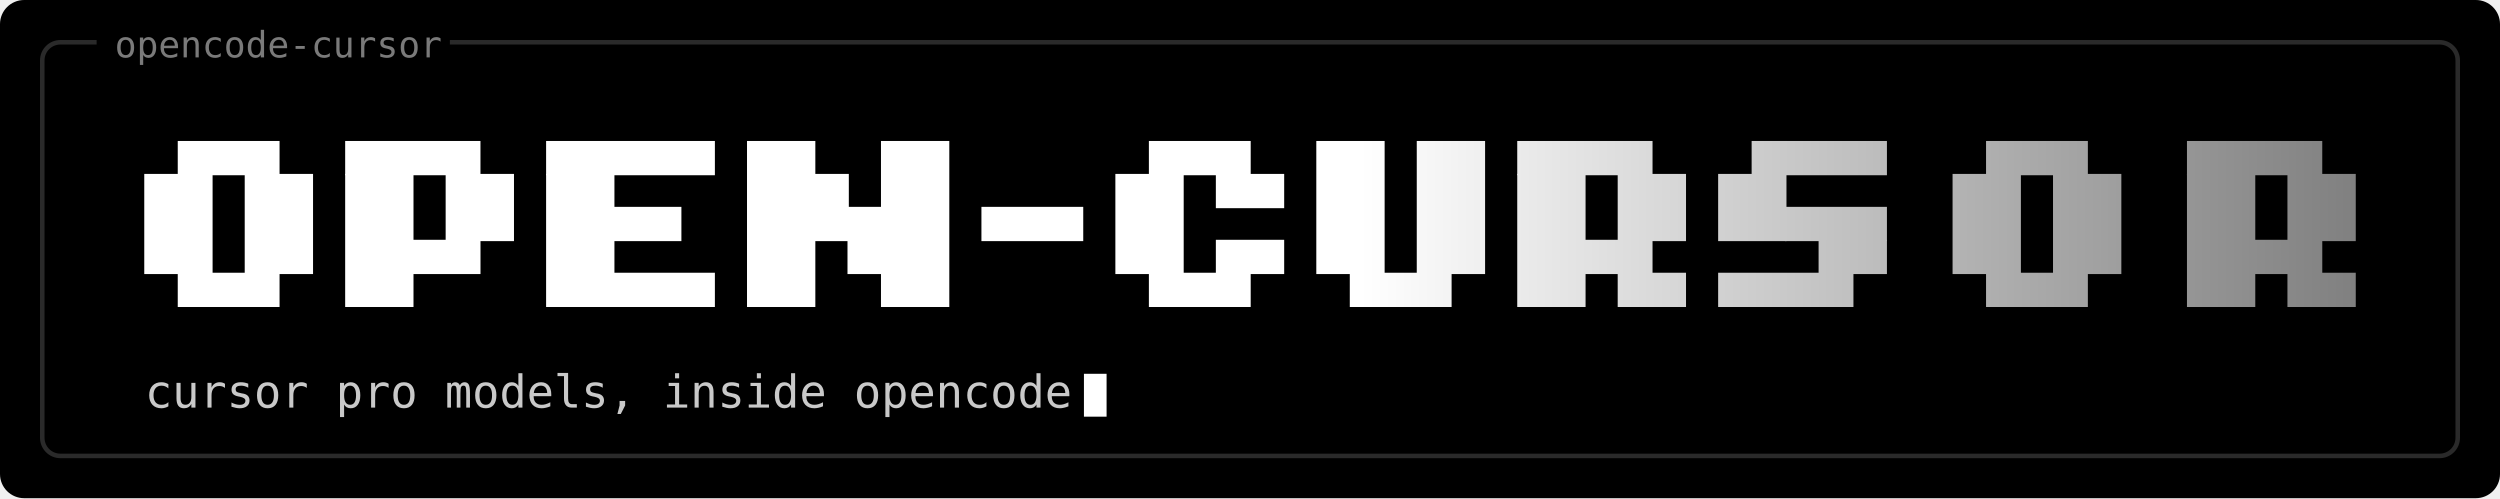
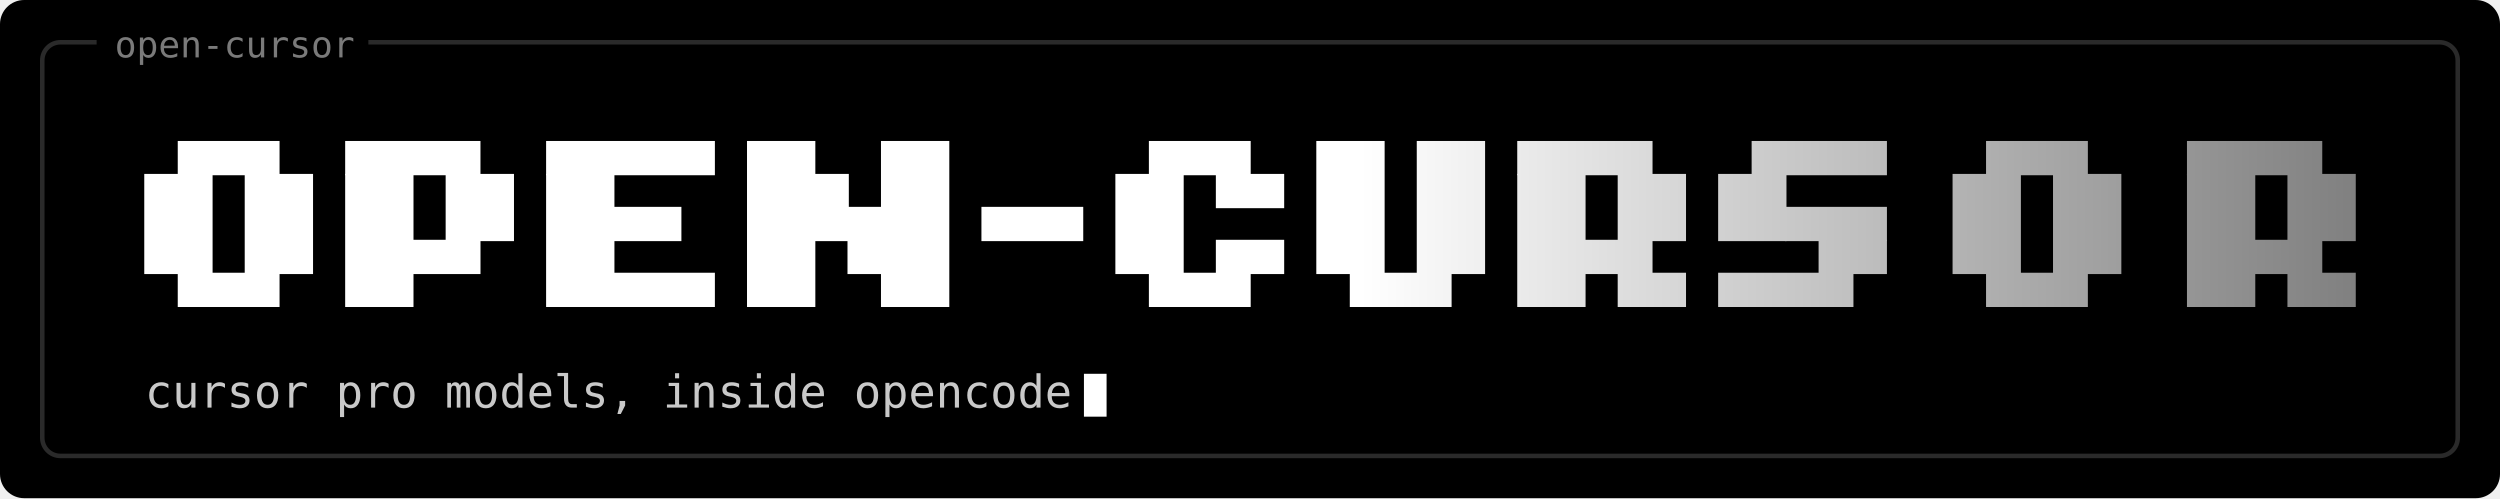
- <svg xmlns="http://www.w3.org/2000/svg" viewBox="0 0 828 165" width="828" height="165" role="img" aria-label="opencode-cursor — cursor pro models, inside opencode">
+ <svg xmlns="http://www.w3.org/2000/svg" viewBox="0 0 828 165" width="828" height="165" role="img" aria-label="open-cursor — cursor pro models, inside opencode">
  <style>
    text { font-family: ui-monospace, "Cascadia Mono", Menlo, Consolas, monospace; white-space: pre; }
    .sweep { transform-origin: 48px 0; transform: scaleX(0); animation: sweep 800ms cubic-bezier(0.16,1,0.3,1) 300ms forwards; }
    .scan { animation: scan 3.8s cubic-bezier(0.45,0,0.55,1) 1.3s infinite; }
    .cursor { animation: blink 1.1s steps(1) infinite; }
    @keyframes sweep { to { transform: scaleX(1); } }
    @keyframes scan { 0% { transform: translateX(0); opacity: 0; } 8% { opacity: 1; }
      62% { transform: translateX(732px); opacity: 1; }
      72%, 100% { transform: translateX(732px); opacity: 0; } }
    @keyframes blink { 50% { opacity: 0; } }
    @media (prefers-reduced-motion: reduce) {
      .sweep { animation: none; transform: scaleX(1); }
      .scan { animation: none; opacity: 0; }
      .cursor { animation: none; }
    }
  </style>
  <defs>
    <linearGradient id="m" gradientUnits="userSpaceOnUse" x1="48.0" y1="0" x2="780.0" y2="0">
      <stop offset="0" stop-color="#ffffff" />
      <stop offset="0.55" stop-color="#ffffff" />
      <stop offset="1" stop-color="#808080" />
    </linearGradient>
    <linearGradient id="scan_g" x1="0" y1="0" x2="1" y2="0">
      <stop offset="0" stop-color="#fff" stop-opacity="0" />
      <stop offset="0.55" stop-color="#fff" stop-opacity="1" />
      <stop offset="1" stop-color="#fff" stop-opacity="0" />
    </linearGradient>
    <clipPath id="rc">
      <rect x="48" y="109" width="732" height="6" />
    </clipPath>
  </defs>
  <rect fill="#000000" x="0" y="0" width="828" height="165" rx="8" />
  <rect fill="none" stroke="#2a2a2a" stroke-width="1.5" x="14" y="14" width="800" height="137" rx="6" />
-   <rect fill="#000000" x="32" y="8" width="117" height="12" />
-   <text fill="#7a7a7a" x="38" y="19" font-size="12" textLength="108" lengthAdjust="spacing" xml:space="preserve">opencode-cursor</text>
+   <rect fill="#000000" x="32" y="8" width="90" height="12" />
+   <text fill="#7a7a7a" x="38" y="19" font-size="12" textLength="79" lengthAdjust="spacing" xml:space="preserve">open-cursor</text>
  <g fill="url(#m)">
    <rect x="58.87" y="46.69" width="33.72" height="11.35" />
    <rect x="114.32" y="46.69" width="44.81" height="11.35" />
    <rect x="180.87" y="46.69" width="55.90" height="11.35" />
    <rect x="247.41" y="46.69" width="22.63" height="54.99" />
    <rect x="291.78" y="46.69" width="22.63" height="54.99" />
    <rect x="380.51" y="46.69" width="33.72" height="11.35" />
    <rect x="435.96" y="46.69" width="22.63" height="44.08" />
    <rect x="469.23" y="46.69" width="22.63" height="44.08" />
    <rect x="502.51" y="46.69" width="44.81" height="11.35" />
    <rect x="580.14" y="46.69" width="44.81" height="11.35" />
    <rect x="657.78" y="46.69" width="33.72" height="11.35" />
    <rect x="724.32" y="46.69" width="44.81" height="11.35" />
    <rect x="47.78" y="57.60" width="22.63" height="33.17" />
    <rect x="81.05" y="57.60" width="22.63" height="33.17" />
    <rect x="114.32" y="57.60" width="22.63" height="44.08" />
    <rect x="147.60" y="57.60" width="22.63" height="22.26" />
    <rect x="180.87" y="57.60" width="22.63" height="44.08" />
    <rect x="269.60" y="57.60" width="11.53" height="22.26" />
    <rect x="369.41" y="57.60" width="22.63" height="33.17" />
    <rect x="402.69" y="57.60" width="22.63" height="11.35" />
    <rect x="502.51" y="57.60" width="22.63" height="44.08" />
    <rect x="535.78" y="57.60" width="22.63" height="22.26" />
    <rect x="569.05" y="57.60" width="22.63" height="22.26" />
    <rect x="646.69" y="57.60" width="22.63" height="33.17" />
    <rect x="679.96" y="57.60" width="22.63" height="33.17" />
    <rect x="724.32" y="57.60" width="22.63" height="44.08" />
    <rect x="757.60" y="57.60" width="22.63" height="22.26" />
    <rect x="203.05" y="68.51" width="22.63" height="11.35" />
    <rect x="280.69" y="68.51" width="11.53" height="22.26" />
    <rect x="325.05" y="68.51" width="33.72" height="11.35" />
    <rect x="591.23" y="68.51" width="33.72" height="11.35" />
    <rect x="136.51" y="79.42" width="22.63" height="11.35" />
    <rect x="402.69" y="79.42" width="22.63" height="11.35" />
    <rect x="524.69" y="79.42" width="22.63" height="11.35" />
    <rect x="602.32" y="79.42" width="22.63" height="11.35" />
    <rect x="746.51" y="79.42" width="22.63" height="11.35" />
    <rect x="58.87" y="90.33" width="33.72" height="11.35" />
    <rect x="203.05" y="90.33" width="33.72" height="11.35" />
    <rect x="380.51" y="90.33" width="33.72" height="11.35" />
    <rect x="447.05" y="90.33" width="33.72" height="11.35" />
    <rect x="535.78" y="90.33" width="22.63" height="11.35" />
    <rect x="569.05" y="90.33" width="44.81" height="11.35" />
    <rect x="657.78" y="90.33" width="33.72" height="11.35" />
    <rect x="757.60" y="90.33" width="22.63" height="11.35" />
  </g>
  <rect class="sweep" x="48" y="111" width="732" height="2" fill="#808080" opacity="0.45" />
  <g clip-path="url(#rc)">
    <rect class="scan" x="-102" y="111" width="150" height="2" fill="url(#scan_g)" />
  </g>
  <text fill="#c9c9c9" x="48" y="135" font-size="15" textLength="306" lengthAdjust="spacing" xml:space="preserve">cursor pro models, inside opencode</text>
  <rect class="cursor" fill="#ffffff" x="359" y="123.8" width="7.5" height="14.2" />
</svg>
